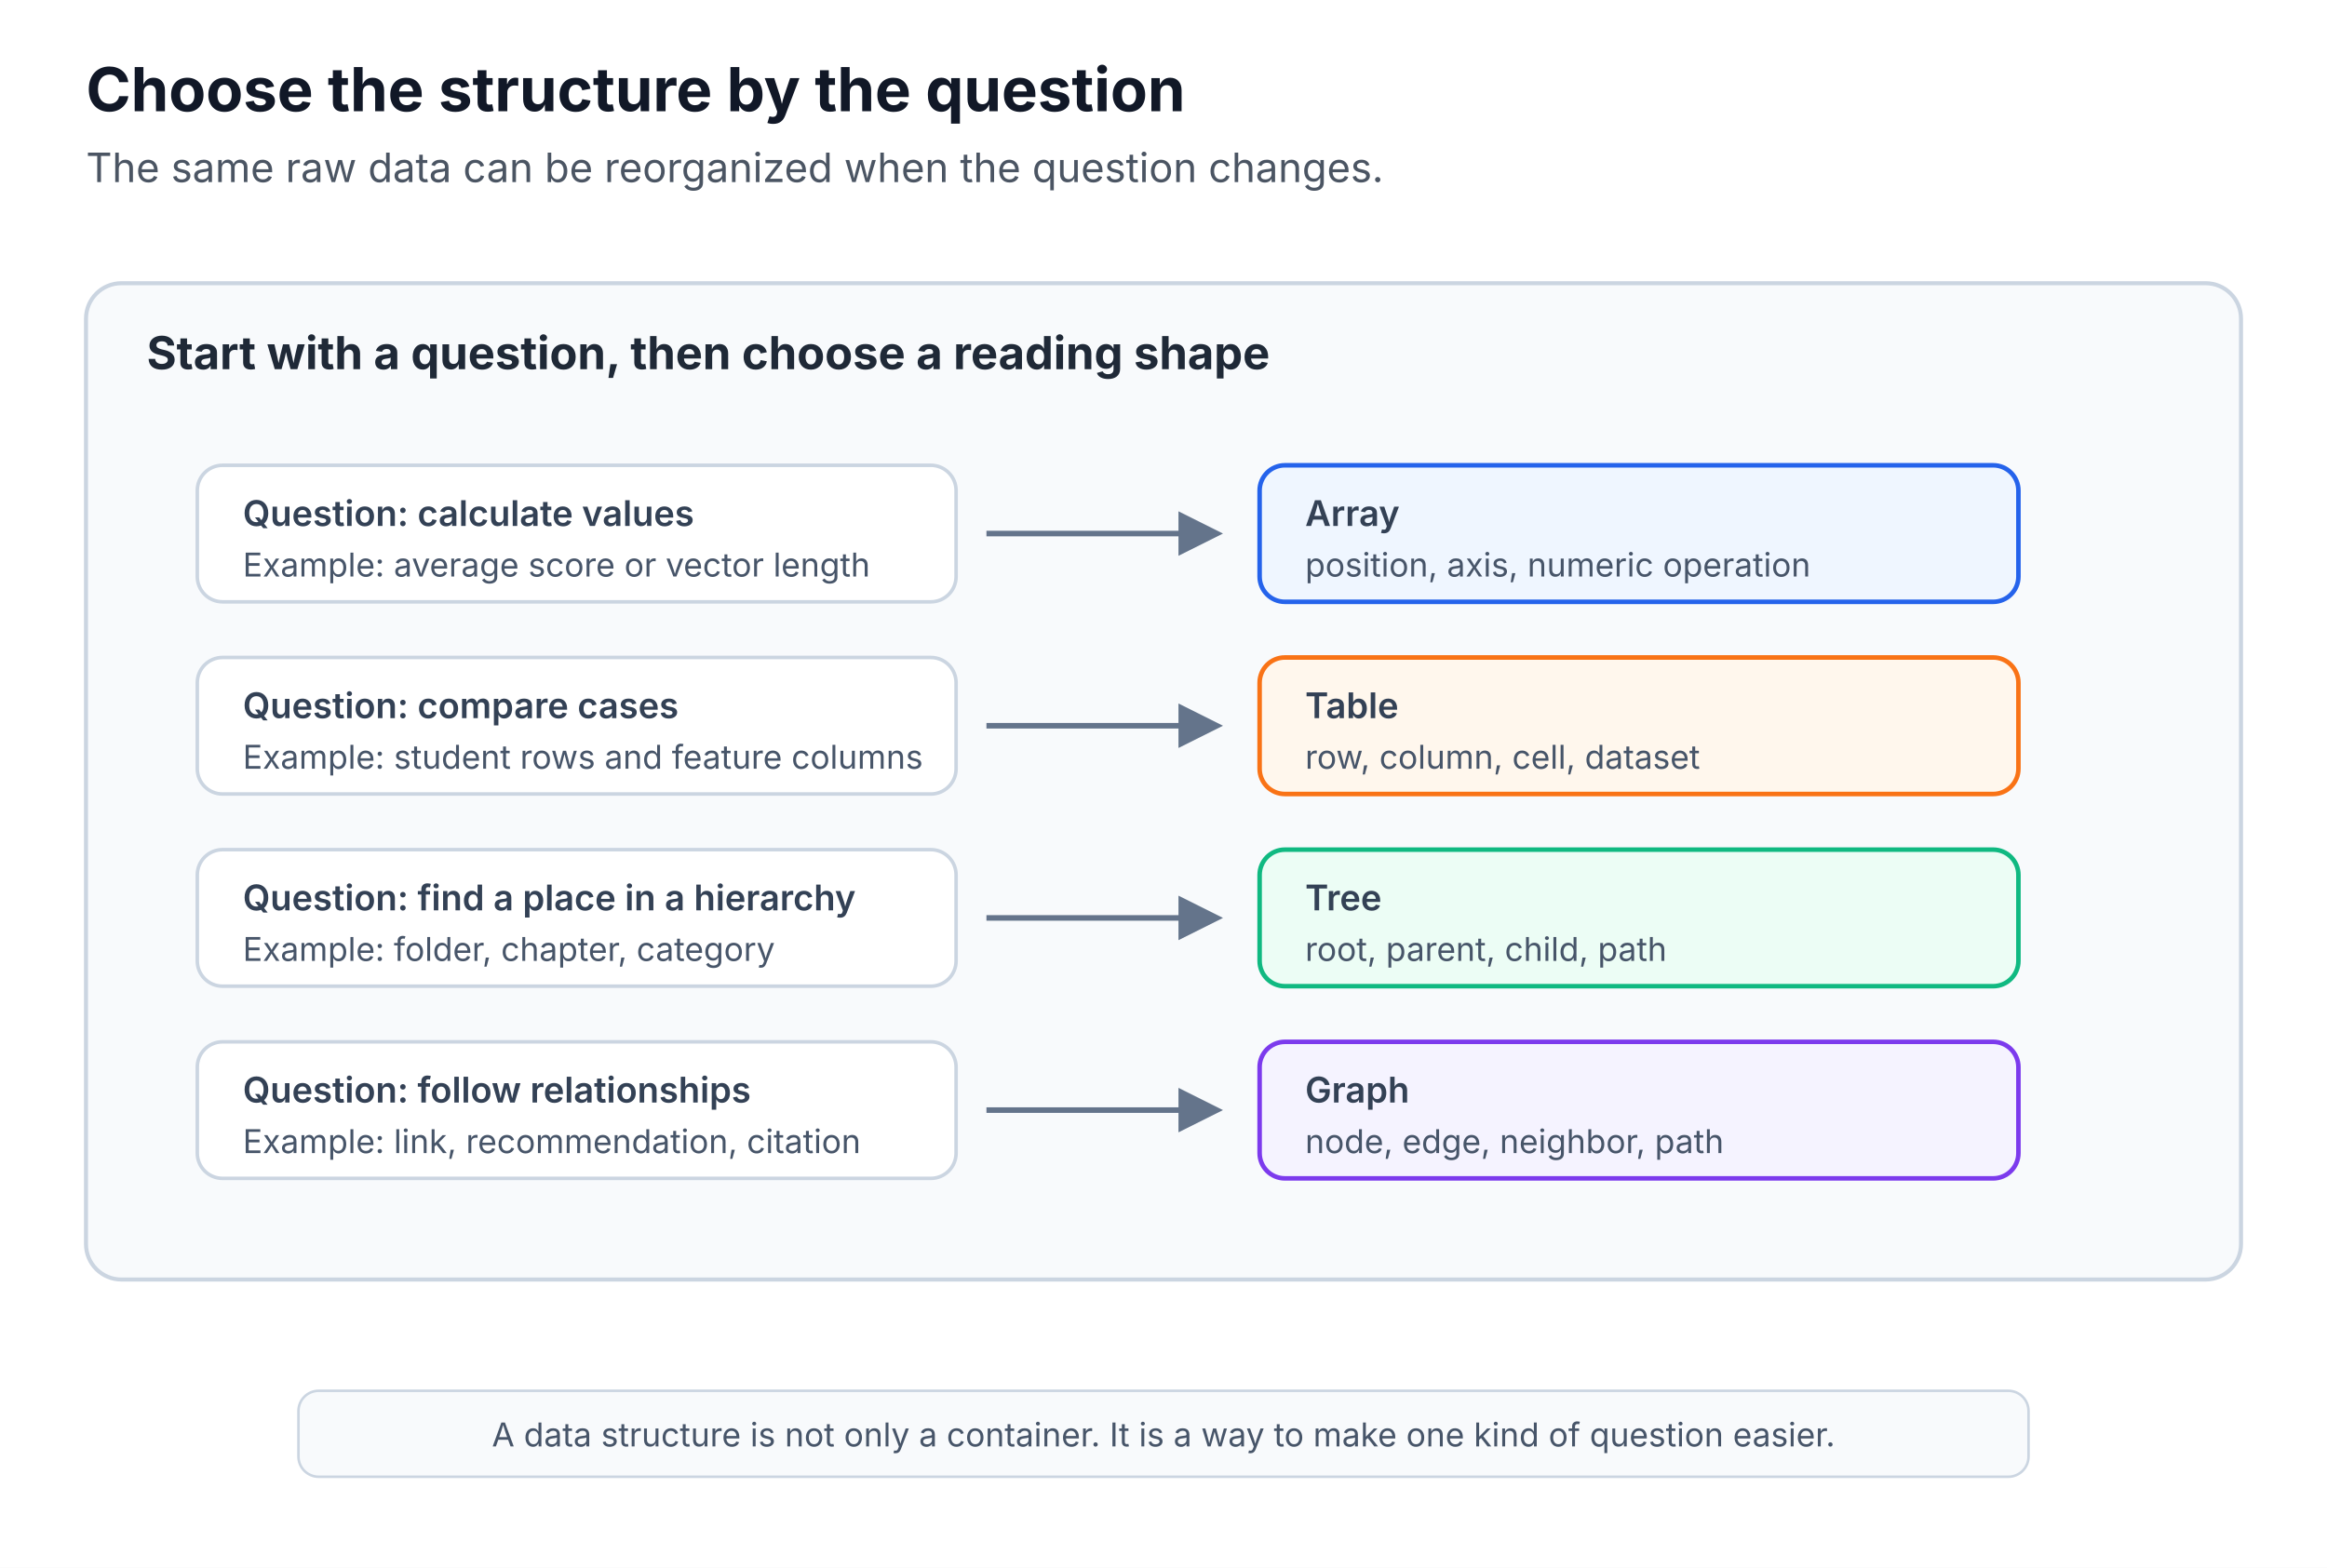
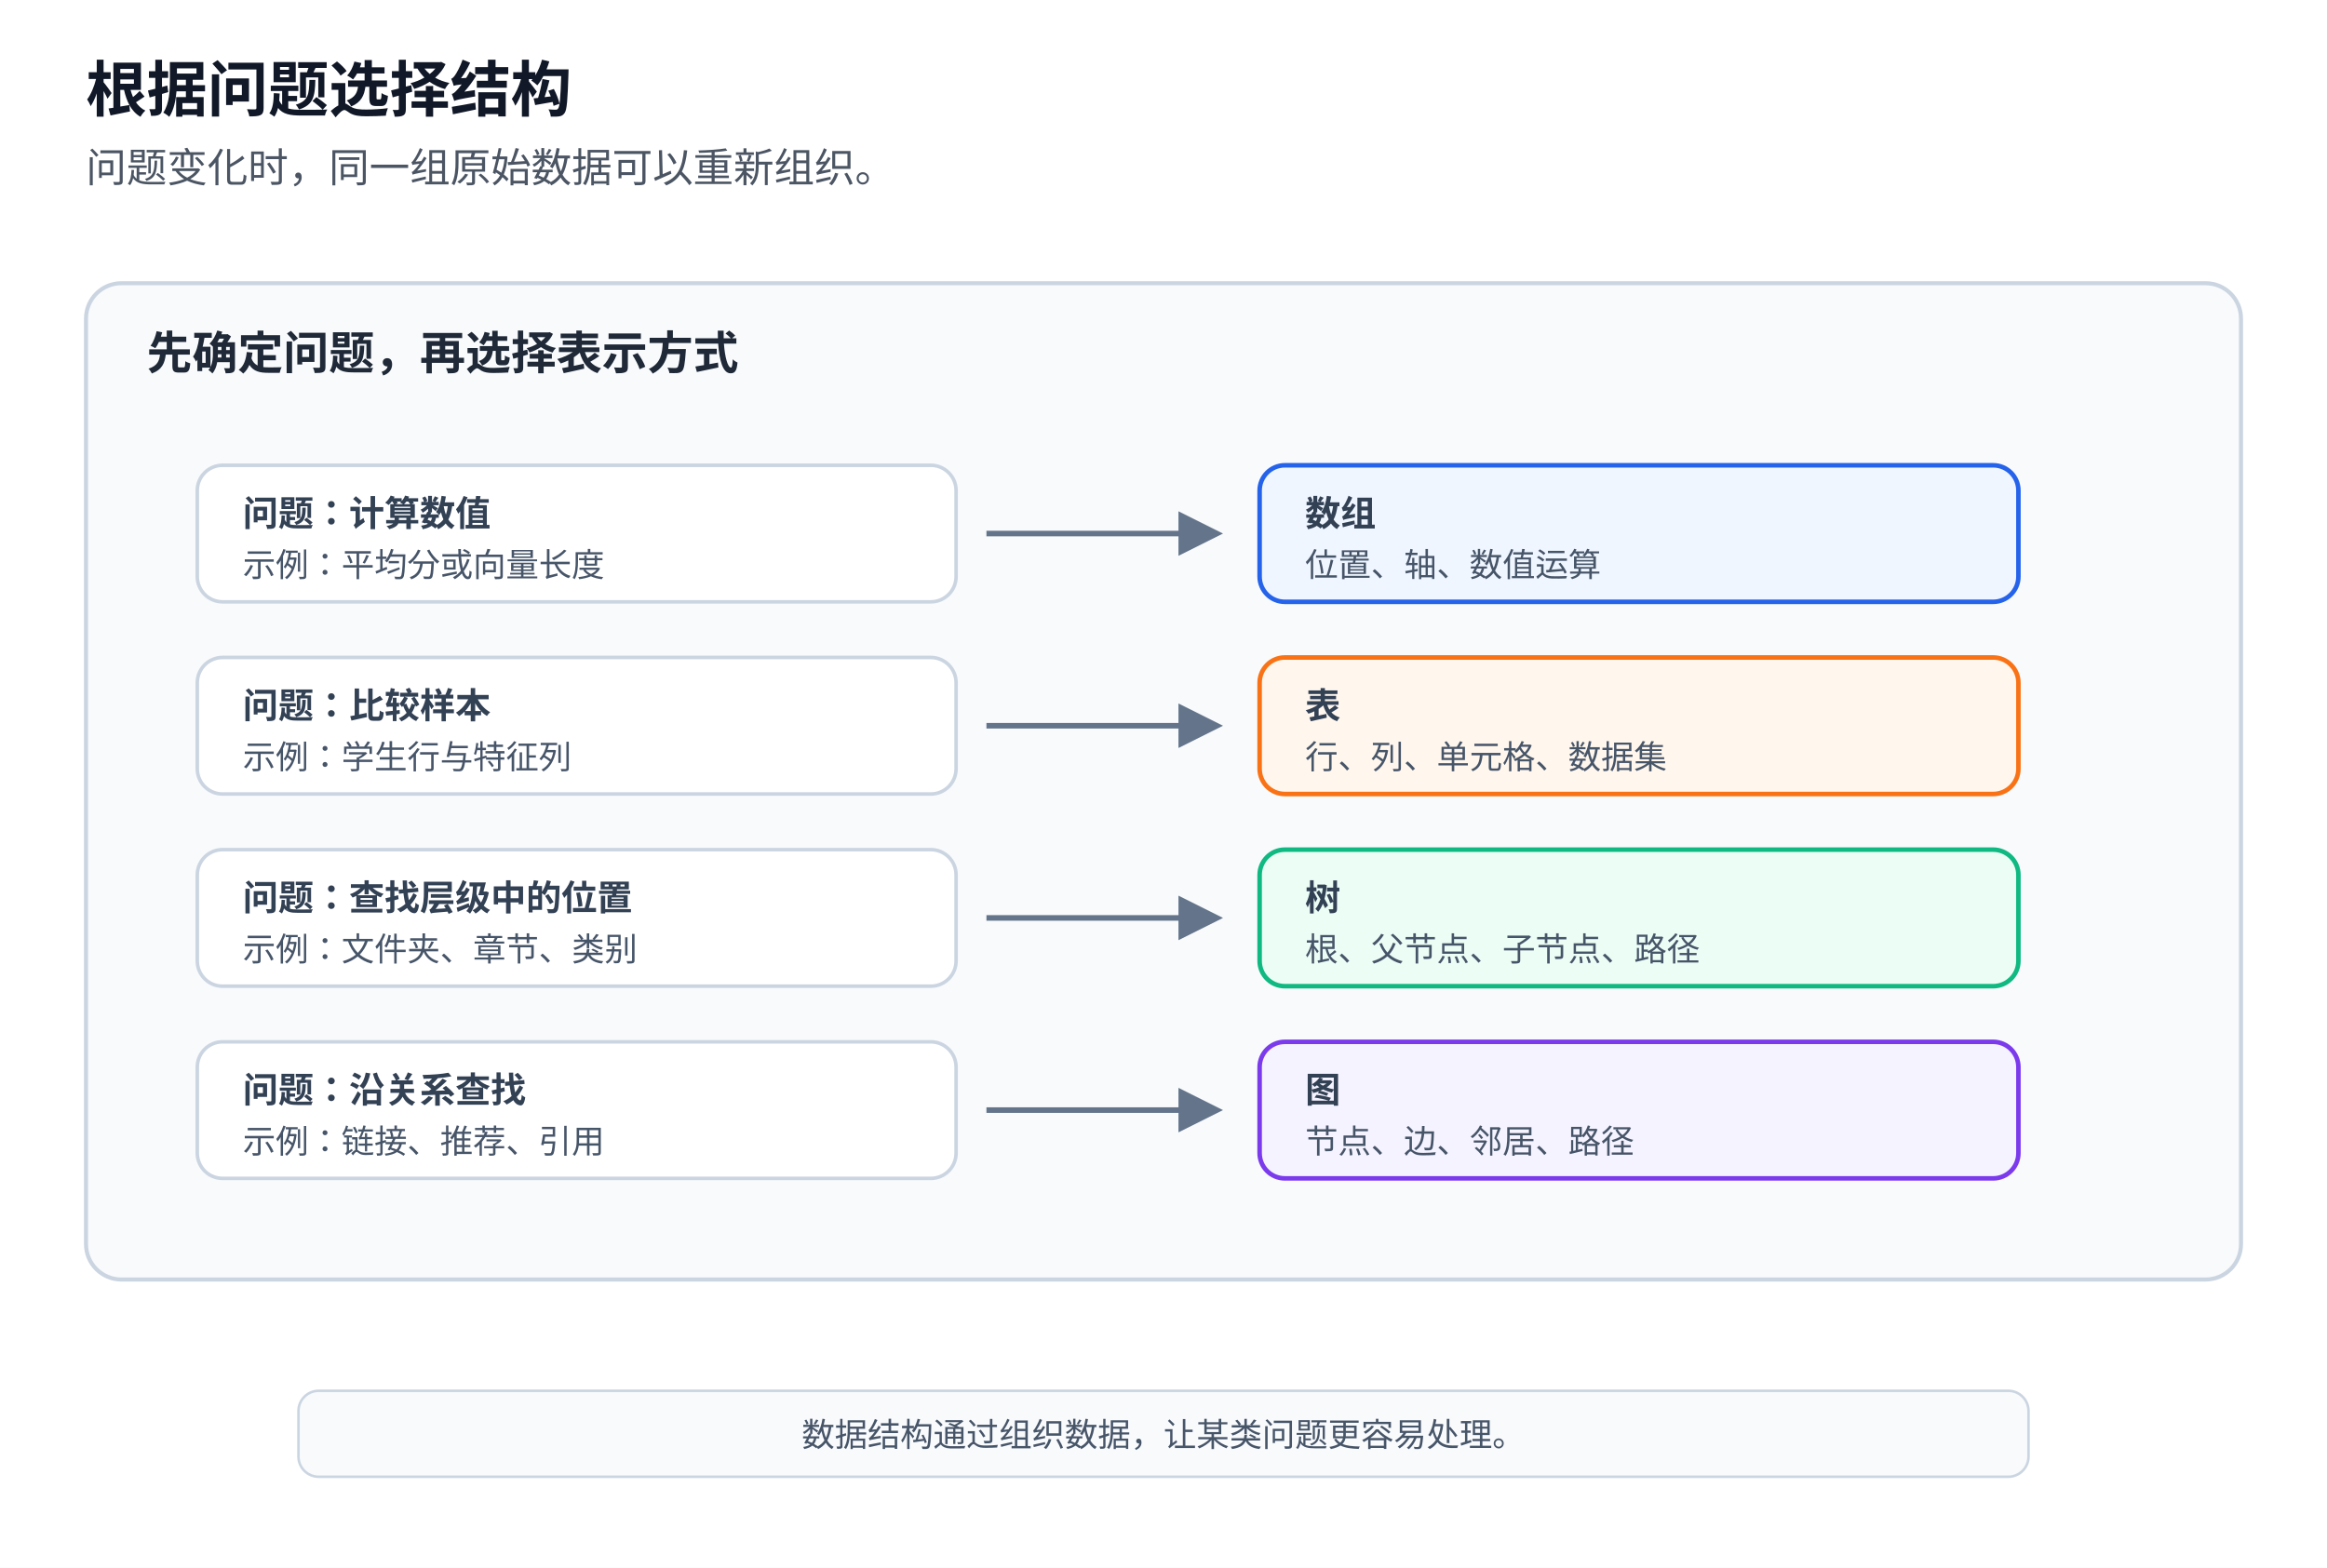
<svg xmlns="http://www.w3.org/2000/svg" viewBox="0 0 920 620" role="img" aria-labelledby="title desc">
  <defs>
    <marker id="arrow" viewBox="0 0 10 10" refX="8" refY="5" markerWidth="8" markerHeight="8" orient="auto">
      <path d="M 0 0 L 10 5 L 0 10 z" fill="#64748b" />
    </marker>
    <style>
      .title { font: 700 24px system-ui, -apple-system, BlinkMacSystemFont, "Segoe UI", sans-serif; fill: #111827; }
      .subtitle { font: 400 16px system-ui, -apple-system, BlinkMacSystemFont, "Segoe UI", sans-serif; fill: #4b5563; }
      .panel-title { font: 700 18px system-ui, -apple-system, BlinkMacSystemFont, "Segoe UI", sans-serif; fill: #1f2937; }
      .label { font: 600 14px system-ui, -apple-system, BlinkMacSystemFont, "Segoe UI", sans-serif; fill: #334155; }
      .small { font: 400 13px system-ui, -apple-system, BlinkMacSystemFont, "Segoe UI", sans-serif; fill: #475569; }
      .box { fill: #f8fafc; stroke: #cbd5e1; stroke-width: 1.6; }
      .question { fill: #ffffff; stroke: #cbd5e1; stroke-width: 1.4; }
      .array { fill: #eff6ff; stroke: #2563eb; stroke-width: 1.8; }
      .table { fill: #fff7ed; stroke: #f97316; stroke-width: 1.8; }
      .tree { fill: #ecfdf5; stroke: #10b981; stroke-width: 1.8; }
      .graph { fill: #f5f3ff; stroke: #7c3aed; stroke-width: 1.8; }
      .arrow { stroke: #64748b; stroke-width: 2.2; fill: none; marker-end: url(#arrow); }
    </style>
  </defs>
  <rect width="920" height="620" fill="#ffffff" />
-   <text x="34" y="44" class="title">Choose the structure by the question</text>
-   <text x="34" y="72" class="subtitle">The same raw data can be reorganized when the question changes.</text>
+   <text x="34" y="44" class="title">根据问题选择结构</text>
+   <text x="34" y="72" class="subtitle">问题变化时，同一组原始数据可以重新组织。</text>
  <rect x="34" y="112" width="852" height="394" rx="14" class="box" />
-   <text x="58" y="146" class="panel-title">Start with a question, then choose a reading shape</text>
+   <text x="58" y="146" class="panel-title">先确定问题，再选择表示方式</text>
  <g transform="translate(78 184)">
    <rect x="0" y="0" width="300" height="54" rx="10" class="question" />
-     <text x="18" y="24" class="label">Question: calculate values</text>
-     <text x="18" y="44" class="small">Example: average score or vector length</text>
+     <text x="18" y="24" class="label">问题：计算数值</text>
+     <text x="18" y="44" class="small">示例：平均分或向量长度</text>
    <line x1="312" y1="27" x2="402" y2="27" class="arrow" />
    <rect x="420" y="0" width="300" height="54" rx="10" class="array" />
-     <text x="438" y="24" class="label">Array</text>
-     <text x="438" y="44" class="small">position, axis, numeric operation</text>
+     <text x="438" y="24" class="label">数组</text>
+     <text x="438" y="44" class="small">位置、轴、数值运算</text>
  </g>
  <g transform="translate(78 260)">
    <rect x="0" y="0" width="300" height="54" rx="10" class="question" />
-     <text x="18" y="24" class="label">Question: compare cases</text>
-     <text x="18" y="44" class="small">Example: student rows and feature columns</text>
+     <text x="18" y="24" class="label">问题：比较样本</text>
+     <text x="18" y="44" class="small">示例：学生行与特征列</text>
    <line x1="312" y1="27" x2="402" y2="27" class="arrow" />
    <rect x="420" y="0" width="300" height="54" rx="10" class="table" />
-     <text x="438" y="24" class="label">Table</text>
-     <text x="438" y="44" class="small">row, column, cell, dataset</text>
+     <text x="438" y="24" class="label">表</text>
+     <text x="438" y="44" class="small">行、列、单元格、数据集</text>
  </g>
  <g transform="translate(78 336)">
    <rect x="0" y="0" width="300" height="54" rx="10" class="question" />
-     <text x="18" y="24" class="label">Question: find a place in a hierarchy</text>
-     <text x="18" y="44" class="small">Example: folder, chapter, category</text>
+     <text x="18" y="24" class="label">问题：查找层级中的位置</text>
+     <text x="18" y="44" class="small">示例：文件夹、章节、类别</text>
    <line x1="312" y1="27" x2="402" y2="27" class="arrow" />
    <rect x="420" y="0" width="300" height="54" rx="10" class="tree" />
-     <text x="438" y="24" class="label">Tree</text>
-     <text x="438" y="44" class="small">root, parent, child, path</text>
+     <text x="438" y="24" class="label">树</text>
+     <text x="438" y="44" class="small">根、父节点、子节点、路径</text>
  </g>
  <g transform="translate(78 412)">
    <rect x="0" y="0" width="300" height="54" rx="10" class="question" />
-     <text x="18" y="24" class="label">Question: follow relationships</text>
-     <text x="18" y="44" class="small">Example: link, recommendation, citation</text>
+     <text x="18" y="24" class="label">问题：沿关系查找</text>
+     <text x="18" y="44" class="small">示例：链接、推荐、引用</text>
    <line x1="312" y1="27" x2="402" y2="27" class="arrow" />
    <rect x="420" y="0" width="300" height="54" rx="10" class="graph" />
-     <text x="438" y="24" class="label">Graph</text>
-     <text x="438" y="44" class="small">node, edge, neighbor, path</text>
+     <text x="438" y="24" class="label">图</text>
+     <text x="438" y="44" class="small">节点、边、邻居、路径</text>
  </g>
  <rect x="118" y="550" width="684" height="34" rx="8" fill="#f8fafc" stroke="#cbd5e1" />
-   <text x="460" y="572" text-anchor="middle" class="small">A data structure is not only a container. It is a way to make one kind of question easier.</text>
+   <text x="460" y="572" text-anchor="middle" class="small">数据结构通过组织数据，让某类问题更容易处理。</text>
</svg>
